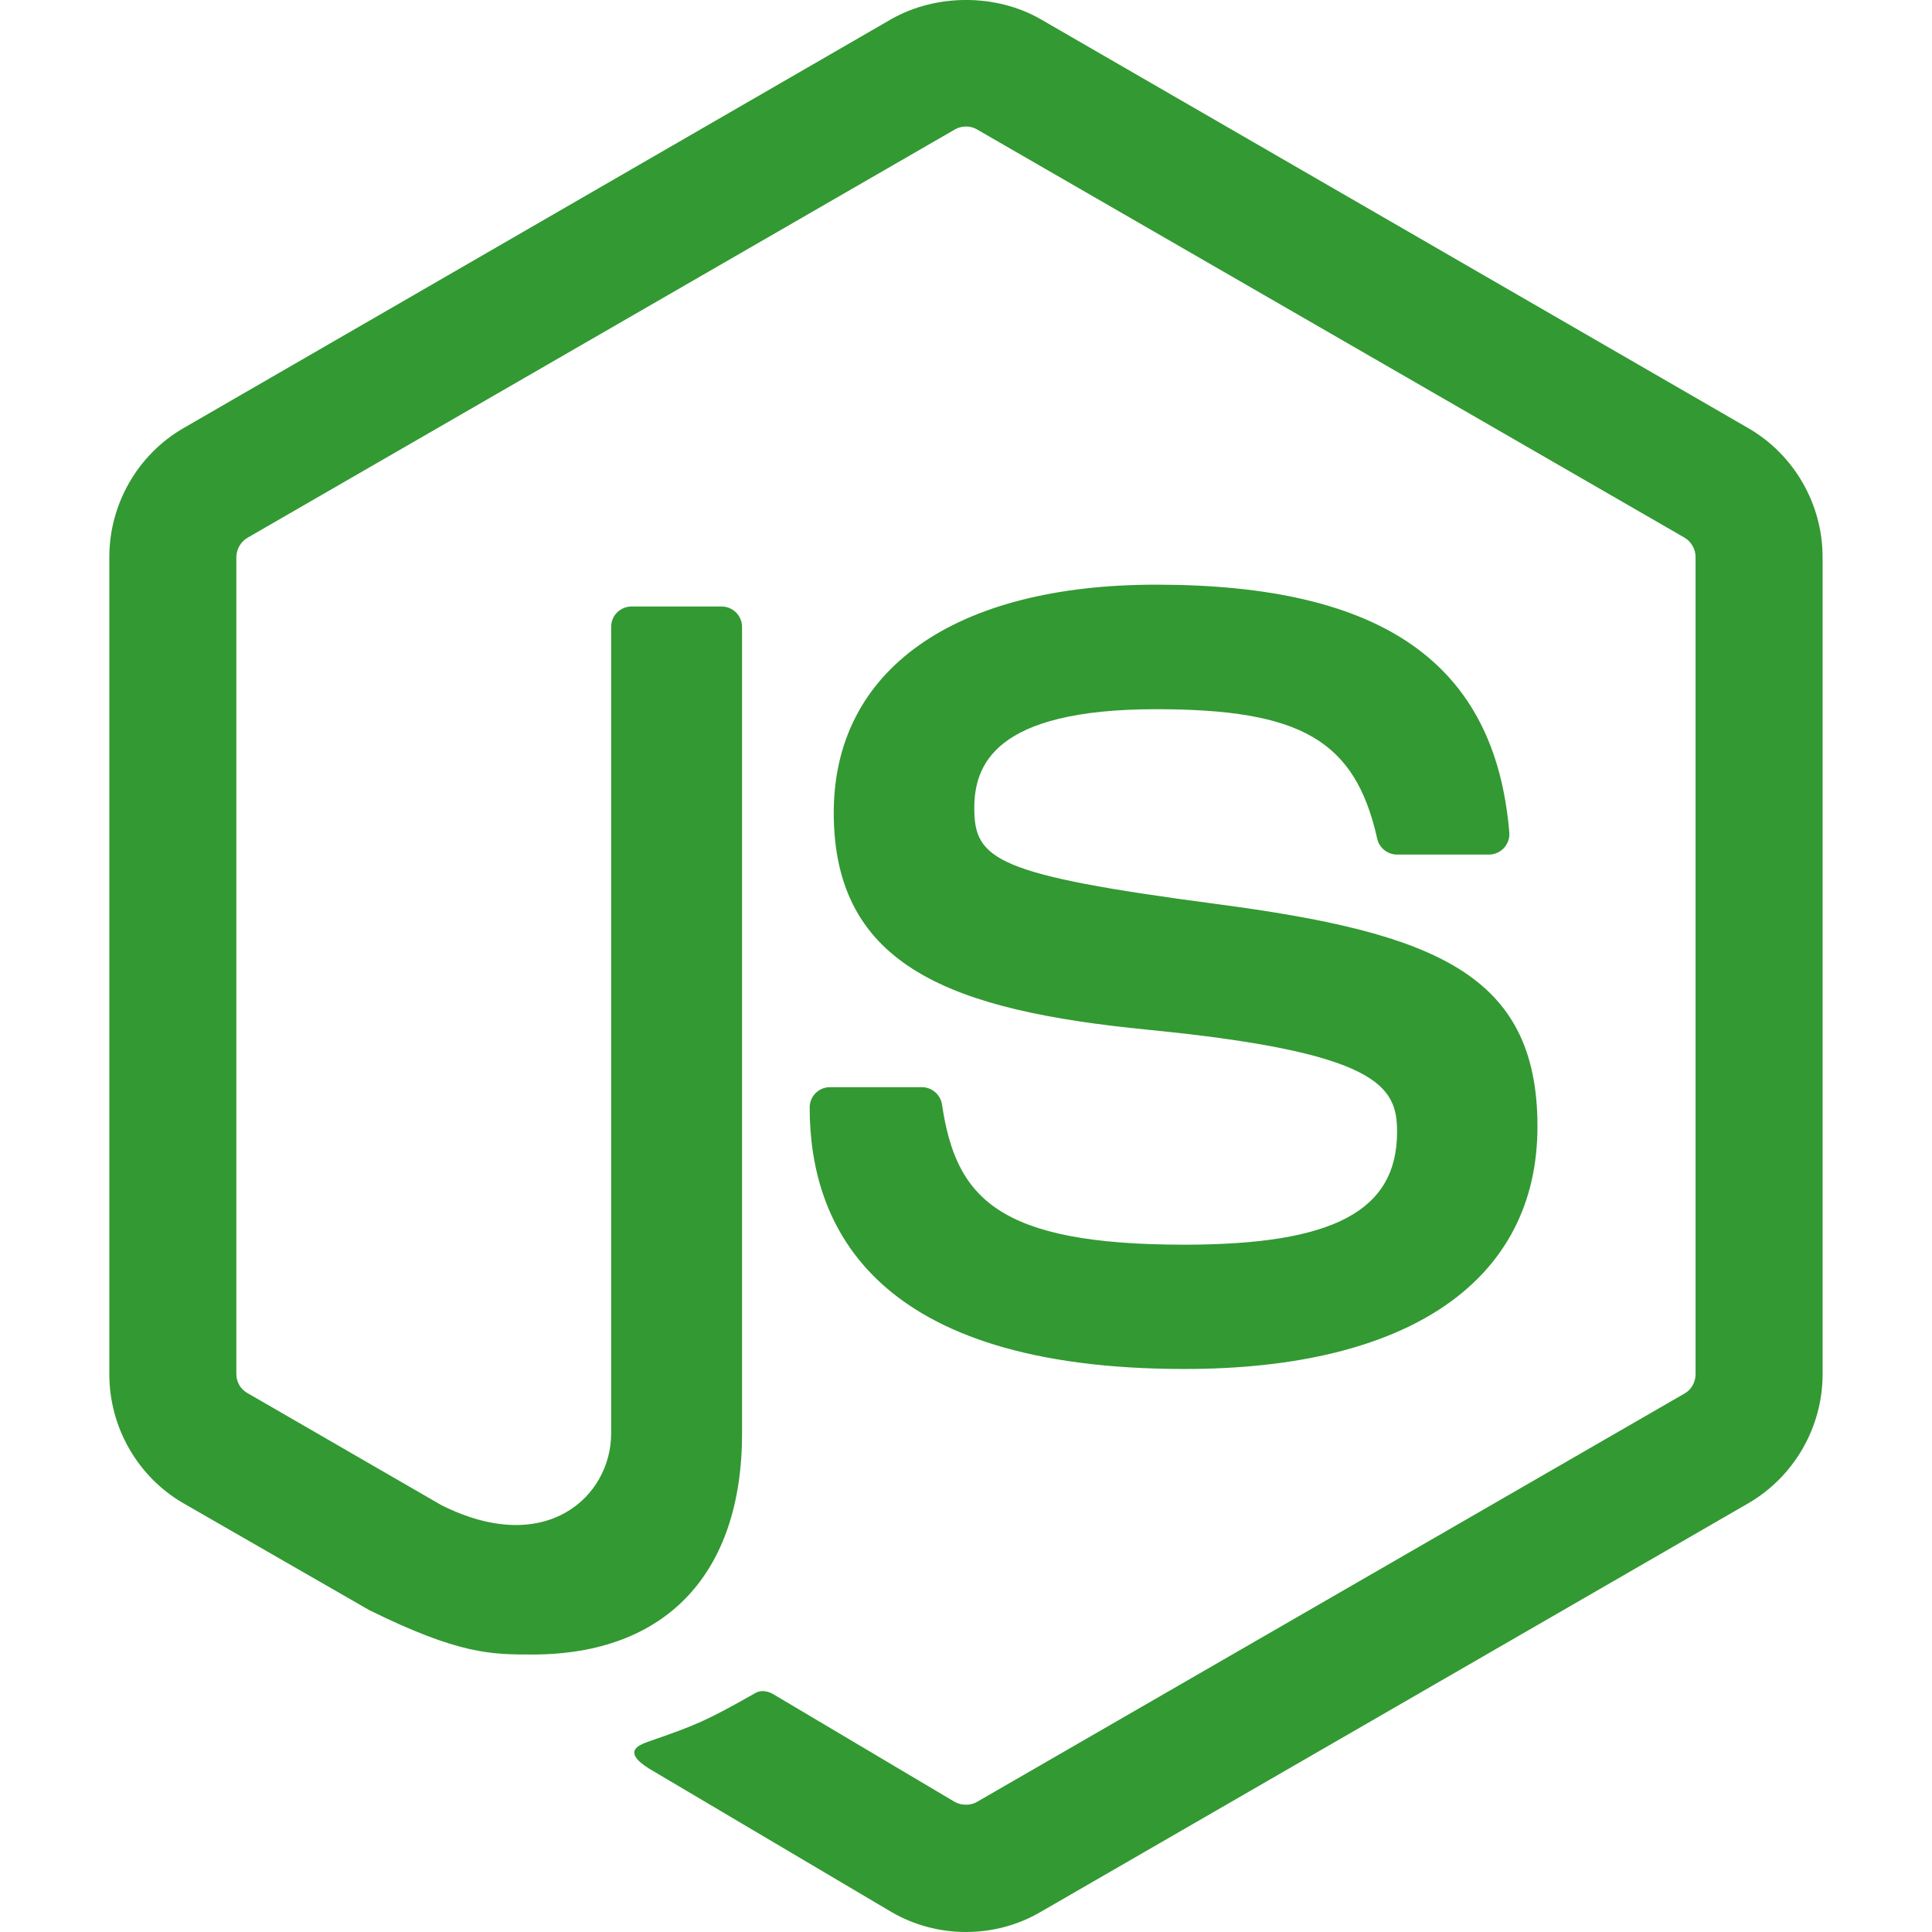
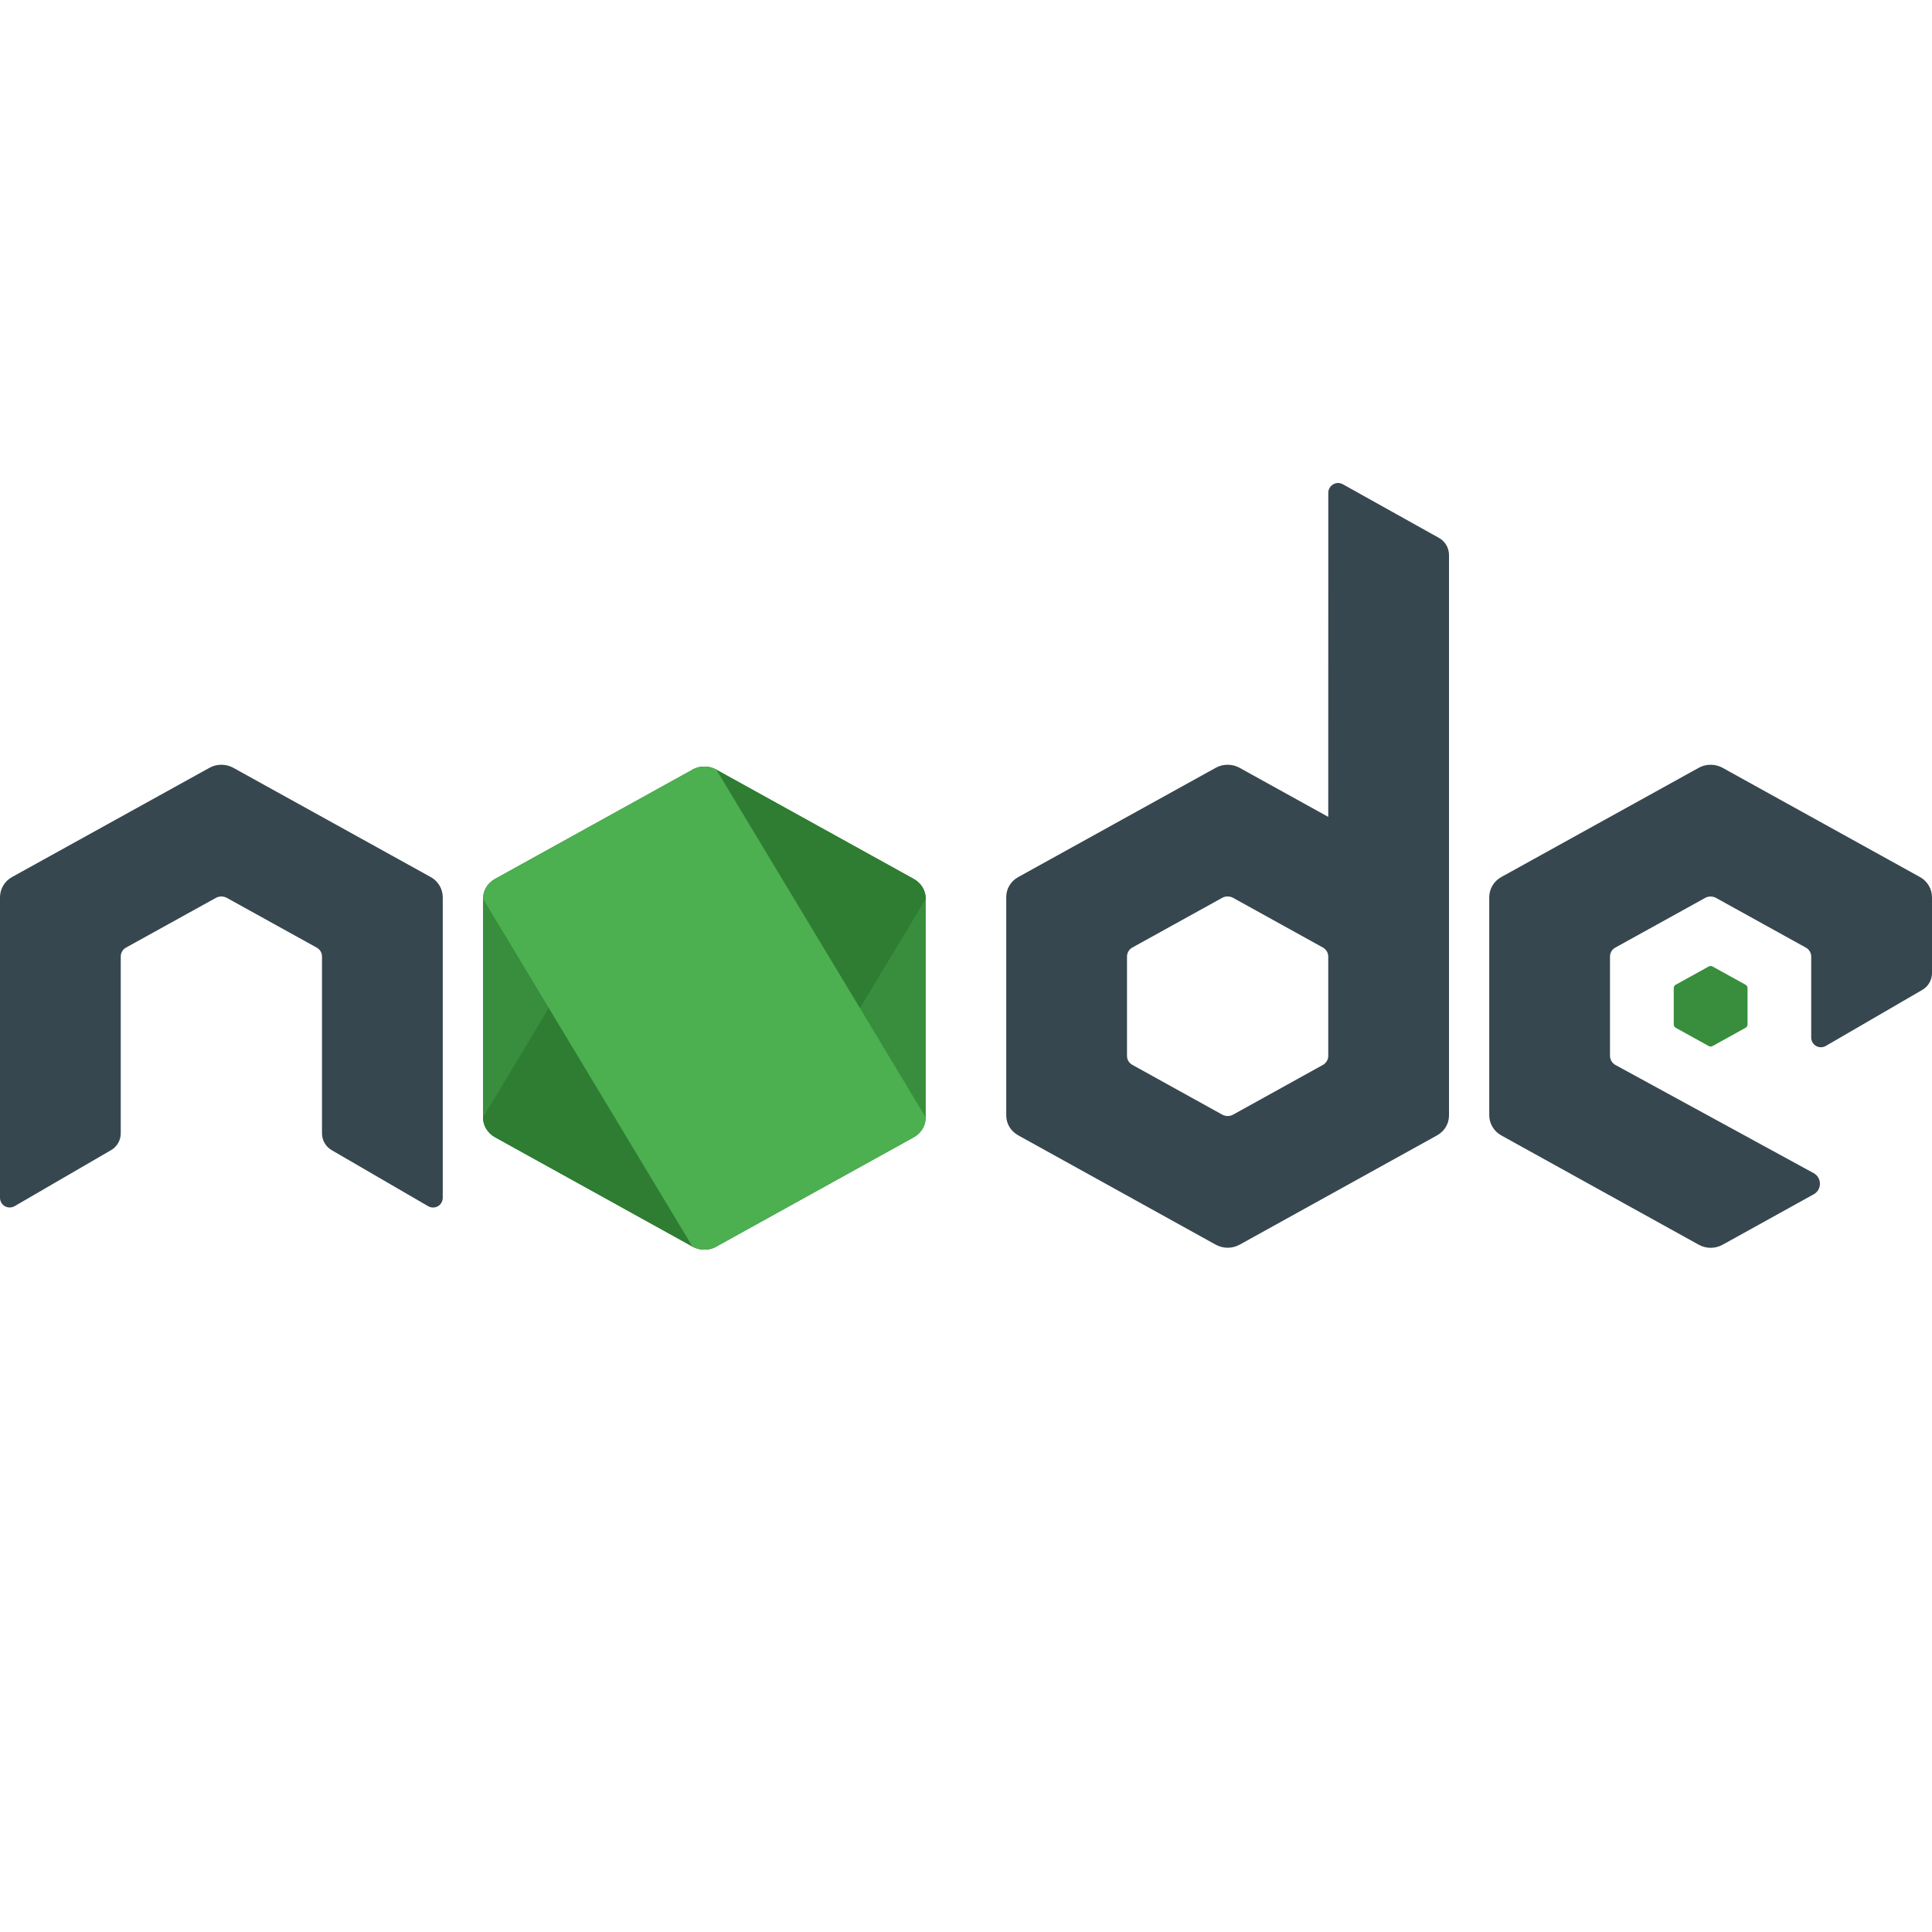
- <svg xmlns="http://www.w3.org/2000/svg" fill="#339933" role="img" viewBox="0 0 24 24">
-   <path d="M11.998,24c-0.321,0-0.641-0.084-0.922-0.247l-2.936-1.737c-0.438-0.245-0.224-0.332-0.08-0.383 c0.585-0.203,0.703-0.25,1.328-0.604c0.065-0.037,0.151-0.023,0.218,0.017l2.256,1.339c0.082,0.045,0.197,0.045,0.272,0l8.795-5.076 c0.082-0.047,0.134-0.141,0.134-0.238V6.921c0-0.099-0.053-0.192-0.137-0.242l-8.791-5.072c-0.081-0.047-0.189-0.047-0.271,0 L3.075,6.68C2.99,6.729,2.936,6.825,2.936,6.921v10.15c0,0.097,0.054,0.189,0.139,0.235l2.409,1.392 c1.307,0.654,2.108-0.116,2.108-0.89V7.787c0-0.142,0.114-0.253,0.256-0.253h1.115c0.139,0,0.255,0.112,0.255,0.253v10.021 c0,1.745-0.95,2.745-2.604,2.745c-0.508,0-0.909,0-2.026-0.551L2.28,18.675c-0.57-0.329-0.922-0.945-0.922-1.604V6.921 c0-0.659,0.353-1.275,0.922-1.603l8.795-5.082c0.557-0.315,1.296-0.315,1.848,0l8.794,5.082c0.57,0.329,0.924,0.944,0.924,1.603 v10.15c0,0.659-0.354,1.273-0.924,1.604l-8.794,5.078C12.643,23.916,12.324,24,11.998,24z M19.099,13.993 c0-1.9-1.284-2.406-3.987-2.763c-2.731-0.361-3.009-0.548-3.009-1.187c0-0.528,0.235-1.233,2.258-1.233 c1.807,0,2.473,0.389,2.747,1.607c0.024,0.115,0.129,0.199,0.247,0.199h1.141c0.071,0,0.138-0.031,0.186-0.081 c0.048-0.054,0.074-0.123,0.067-0.196c-0.177-2.098-1.571-3.076-4.388-3.076c-2.508,0-4.004,1.058-4.004,2.833 c0,1.925,1.488,2.457,3.895,2.695c2.88,0.282,3.103,0.703,3.103,1.269c0,0.983-0.789,1.402-2.642,1.402 c-2.327,0-2.839-0.584-3.011-1.742c-0.02-0.124-0.126-0.215-0.253-0.215h-1.137c-0.141,0-0.254,0.112-0.254,0.253 c0,1.482,0.806,3.248,4.655,3.248C17.501,17.007,19.099,15.91,19.099,13.993z" />
+ <svg xmlns="http://www.w3.org/2000/svg" viewBox="0 0 48 48" width="48px" height="48px">
+   <path fill="#388e3c" d="M17.204 19.122l-4.907 2.715C12.113 21.938 12 22.126 12 22.329v5.433c0 .203.113.39.297.492l4.908 2.717c.183.101.41.101.593 0l4.907-2.717C22.887 28.152 23 27.965 23 27.762v-5.433c0-.203-.113-.39-.297-.492l-4.906-2.715c-.092-.051-.195-.076-.297-.076-.103 0-.205.025-.297.076M42.451 24.013l-.818.452c-.031.017-.049.048-.049.082v.906c0 .034.019.065.049.082l.818.453c.031.017.068.017.099 0l.818-.453c.03-.017.049-.048.049-.082v-.906c0-.034-.019-.065-.05-.082l-.818-.452C42.534 24.004 42.517 24 42.5 24S42.466 24.004 42.451 24.013" />
+   <path fill="#37474f" d="M35.751,13.364l-2.389-1.333c-0.075-0.042-0.167-0.041-0.241,0.003 c-0.074,0.044-0.12,0.123-0.12,0.209L33,20.295l-2.203-1.219C30.705,19.025,30.602,19,30.5,19c-0.102,0-0.205,0.025-0.297,0.076 h0.001l-4.907,2.715C25.113,21.892,25,22.08,25,22.282v5.433c0,0.203,0.113,0.39,0.297,0.492l4.908,2.717 c0.183,0.101,0.41,0.101,0.593,0l4.907-2.717C35.887,28.106,36,27.918,36,27.715V13.788C36,13.612,35.904,13.45,35.751,13.364z M32.866,26.458l-2.23,1.235c-0.083,0.046-0.186,0.046-0.269,0l-2.231-1.235C28.051,26.412,28,26.326,28,26.234v-2.47 c0-0.092,0.051-0.177,0.135-0.224l2.231-1.234h-0.001c0.042-0.023,0.088-0.034,0.135-0.034c0.047,0,0.093,0.012,0.135,0.034 l2.23,1.234C32.949,23.587,33,23.673,33,23.765v2.47C33,26.326,32.949,26.412,32.866,26.458z" />
+   <path fill="#2e7d32" d="M17.204,19.122L12,27.762c0,0.203,0.113,0.39,0.297,0.492l4.908,2.717 c0.183,0.101,0.41,0.101,0.593,0L23,22.329c0-0.203-0.113-0.39-0.297-0.492l-4.906-2.715c-0.092-0.051-0.195-0.076-0.297-0.076 c-0.103,0-0.205,0.025-0.297,0.076" />
+   <path fill="#4caf50" d="M17.204,19.122l-4.907,2.715C12.113,21.938,12,22.126,12,22.329l5.204,8.642 c0.183,0.101,0.41,0.101,0.593,0l4.907-2.717C22.887,28.152,23,27.965,23,27.762l-5.203-8.64c-0.092-0.051-0.195-0.076-0.297-0.076 c-0.103,0-0.205,0.025-0.297,0.076" />
+   <path fill="#37474f" d="M47.703 21.791l-4.906-2.715C42.705 19.025 42.602 19 42.5 19c-.102 0-.205.025-.297.076h.001l-4.907 2.715C37.114 21.892 37 22.084 37 22.294v5.411c0 .209.114.402.297.503l4.908 2.717c.184.102.409.102.593 0l2.263-1.253c.207-.115.206-.412-.002-.526l-4.924-2.687C40.052 26.412 40 26.325 40 26.231v-2.466c0-.092.05-.177.13-.221l2.235-1.236h-.001c.042-.023.088-.034.135-.034.047 0 .093.012.135.034l2.235 1.237c.08.044.13.129.13.221v2.012c0 .086.046.166.121.209.075.042.167.042.242-.001l2.398-1.393c.148-.086.24-.245.24-.417v-1.88C48 22.085 47.886 21.892 47.703 21.791zM10.703 21.791l-4.906-2.715C5.705 19.025 5.602 19 5.5 19c-.102 0-.205.025-.297.076h.001l-4.907 2.715C.114 21.892 0 22.084 0 22.294v7.465c0 .086.046.166.121.209.075.042.167.042.242-.001l2.398-1.393C2.909 28.488 3 28.329 3 28.157v-4.393c0-.092.05-.177.13-.221l2.235-1.236H5.365c.042-.023.088-.034.135-.034.047 0 .093.012.135.034l2.235 1.237C7.95 23.588 8 23.673 8 23.765v4.393c0 .172.091.331.24.417l2.398 1.393c.075.043.167.043.242.001C10.954 29.925 11 29.845 11 29.759v-7.464C11 22.085 10.886 21.892 10.703 21.791z" />
</svg>
